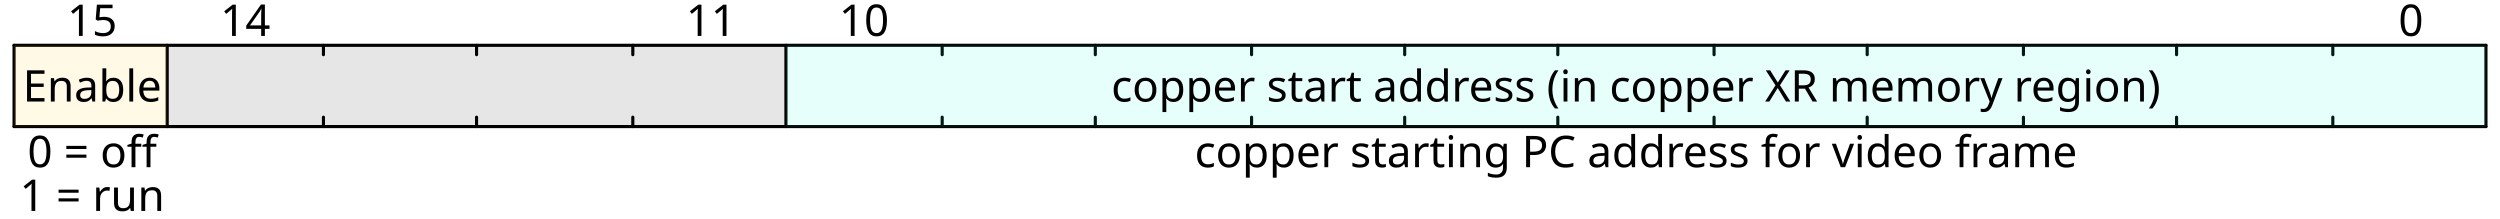
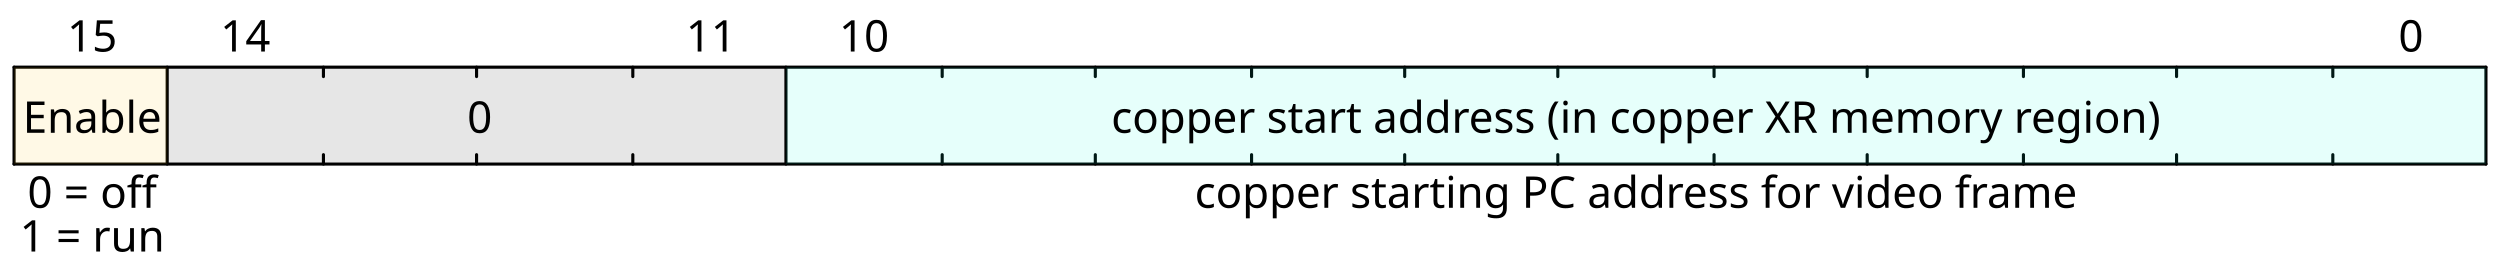
- <svg xmlns="http://www.w3.org/2000/svg" width="800" height="70" style="background-color:white" viewBox="0 0 800 70" class="WaveDrom">
+ <svg xmlns="http://www.w3.org/2000/svg" width="800" height="84" viewBox="0 0 800 84" class="WaveDrom">
  <g transform="translate(0.5,0.5)" text-anchor="middle" font-size="14" font-family="sans-serif" font-weight="normal">
-     <g transform="translate(4,14)">
+     <g transform="translate(4,21)">
      <g stroke="black" stroke-width="1" stroke-linecap="round">
        <line x2="791" />
-         <line y2="26" />
-         <line x2="791" y1="26" y2="26" />
-         <line x1="791" x2="791" y2="26" />
+         <line x2="791" y1="31" y2="31" />
+         <line y2="31" />
+         <line x1="791" x2="791" y2="31" />
        <line x1="742" x2="742" y2="3" />
-         <line x1="742" x2="742" y1="26" y2="23" />
+         <line x1="742" x2="742" y1="31" y2="28" />
        <line x1="692" x2="692" y2="3" />
-         <line x1="692" x2="692" y1="26" y2="23" />
+         <line x1="692" x2="692" y1="31" y2="28" />
        <line x1="643" x2="643" y2="3" />
-         <line x1="643" x2="643" y1="26" y2="23" />
+         <line x1="643" x2="643" y1="31" y2="28" />
        <line x1="593" x2="593" y2="3" />
-         <line x1="593" x2="593" y1="26" y2="23" />
+         <line x1="593" x2="593" y1="31" y2="28" />
        <line x1="544" x2="544" y2="3" />
-         <line x1="544" x2="544" y1="26" y2="23" />
+         <line x1="544" x2="544" y1="31" y2="28" />
        <line x1="494" x2="494" y2="3" />
-         <line x1="494" x2="494" y1="26" y2="23" />
+         <line x1="494" x2="494" y1="31" y2="28" />
        <line x1="445" x2="445" y2="3" />
-         <line x1="445" x2="445" y1="26" y2="23" />
+         <line x1="445" x2="445" y1="31" y2="28" />
        <line x1="396" x2="396" y2="3" />
-         <line x1="396" x2="396" y1="26" y2="23" />
+         <line x1="396" x2="396" y1="31" y2="28" />
        <line x1="346" x2="346" y2="3" />
-         <line x1="346" x2="346" y1="26" y2="23" />
+         <line x1="346" x2="346" y1="31" y2="28" />
        <line x1="297" x2="297" y2="3" />
-         <line x1="297" x2="297" y1="26" y2="23" />
-         <line x1="247" x2="247" y2="26" />
+         <line x1="297" x2="297" y1="31" y2="28" />
+         <line x1="247" x2="247" y2="31" />
        <line x1="198" x2="198" y2="3" />
-         <line x1="198" x2="198" y1="26" y2="23" />
+         <line x1="198" x2="198" y1="31" y2="28" />
        <line x1="148" x2="148" y2="3" />
-         <line x1="148" x2="148" y1="26" y2="23" />
+         <line x1="148" x2="148" y1="31" y2="28" />
        <line x1="99" x2="99" y2="3" />
-         <line x1="99" x2="99" y1="26" y2="23" />
-         <line x1="49" x2="49" y2="26" />
+         <line x1="99" x2="99" y1="31" y2="28" />
+         <line x1="49" x2="49" y2="31" />
      </g>
      <g>
        <g>
-           <rect x="247" width="544" height="26" style="fill-opacity:0.1;fill:hsl(170,100%,50%)" />
-           <rect x="49" width="198" height="26" style="fill-opacity:0.1" />
-           <rect width="49" height="26" style="fill-opacity:0.1;fill:hsl(45,100%,50%)" />
+           <rect x="247" width="544" height="31" style="fill-opacity:0.1;fill:hsl(170,100%,50%)" />
+           <rect x="49" width="198" height="31" style="fill-opacity:0.1" />
+           <rect width="49" height="31" style="fill-opacity:0.1;fill:hsl(45,100%,50%)" />
        </g>
-         <g transform="translate(25,-3)">
-           <text x="742">0</text>
-           <text x="247">10</text>
-           <text x="198">11</text>
-           <text x="49">14</text>
-           <text>15</text>
+         <g transform="translate(25,-11)">
+           <g transform="translate(742)">
+             <text y="6">0</text>
+           </g>
+           <g transform="translate(247)">
+             <text y="6">10</text>
+           </g>
+           <g transform="translate(198)">
+             <text y="6">11</text>
+           </g>
+           <g transform="translate(49)">
+             <text y="6">14</text>
+           </g>
+           <g transform="translate(0)">
+             <text y="6">15</text>
+           </g>
        </g>
-         <g transform="translate(25,18)">
-           <text x="494">
-             <tspan>copper start address (in copper XR memory region)</tspan>
-           </text>
-           <text>
-             <tspan>Enable</tspan>
-           </text>
+         <g transform="translate(25,15)">
+           <g transform="translate(494)">
+             <text y="6">
+               <tspan>copper start address (in copper XR memory region)</tspan>
+             </text>
+           </g>
+           <g transform="translate(124)">
+             <text y="6">
+               <tspan>0</tspan>
+             </text>
+           </g>
+           <g transform="translate(0)">
+             <text y="6">
+               <tspan>Enable</tspan>
+             </text>
+           </g>
        </g>
        <g transform="translate(25,39)">
          <g>
-             <text x="494">
-               <tspan>copper starting PC address for video frame</tspan>
-             </text>
+             <g transform="translate(494)">
+               <text y="6">
+                 <tspan>copper starting PC address for video frame</tspan>
+               </text>
+             </g>
          </g>
          <g>
-             <text>
-               <tspan>0 = off</tspan>
-             </text>
-             <text y="14">
-               <tspan>1 = run</tspan>
-             </text>
+             <g transform="translate(0)">
+               <text y="6">
+                 <tspan>0 = off</tspan>
+               </text>
+             </g>
+             <g transform="translate(0,14)">
+               <text y="6">
+                 <tspan>1 = run</tspan>
+               </text>
+             </g>
          </g>
        </g>
      </g>
    </g>
  </g>
</svg>
